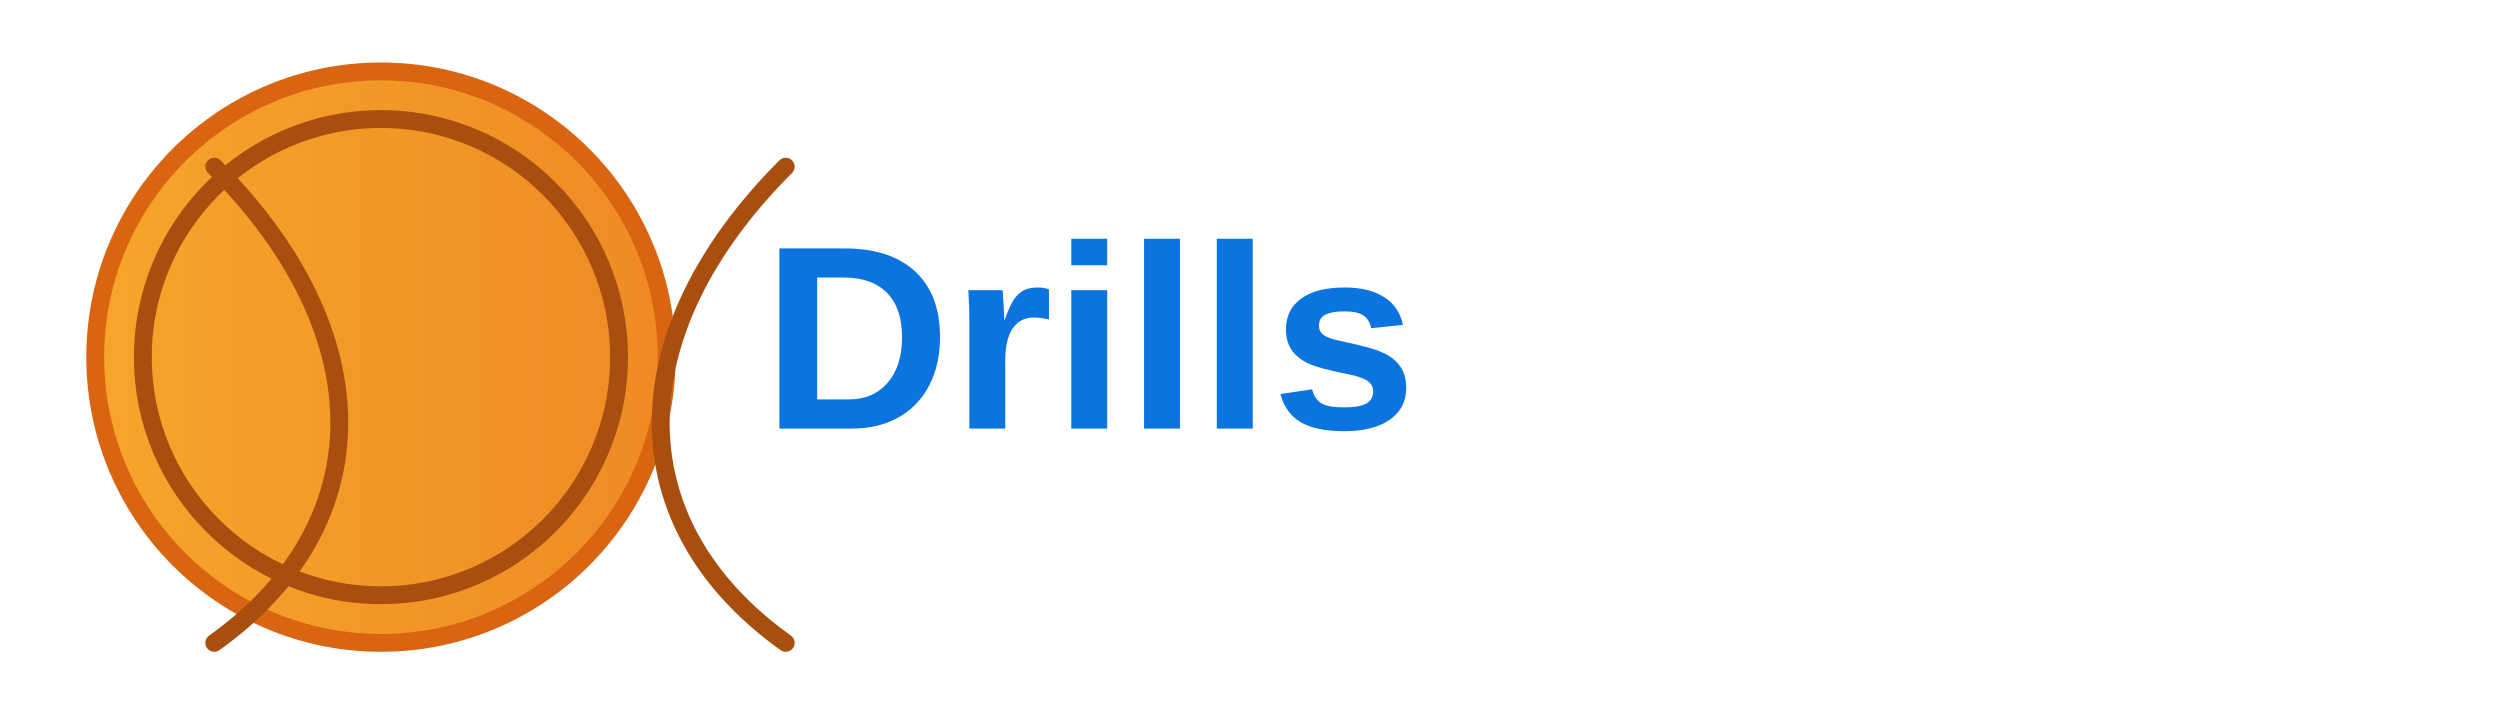
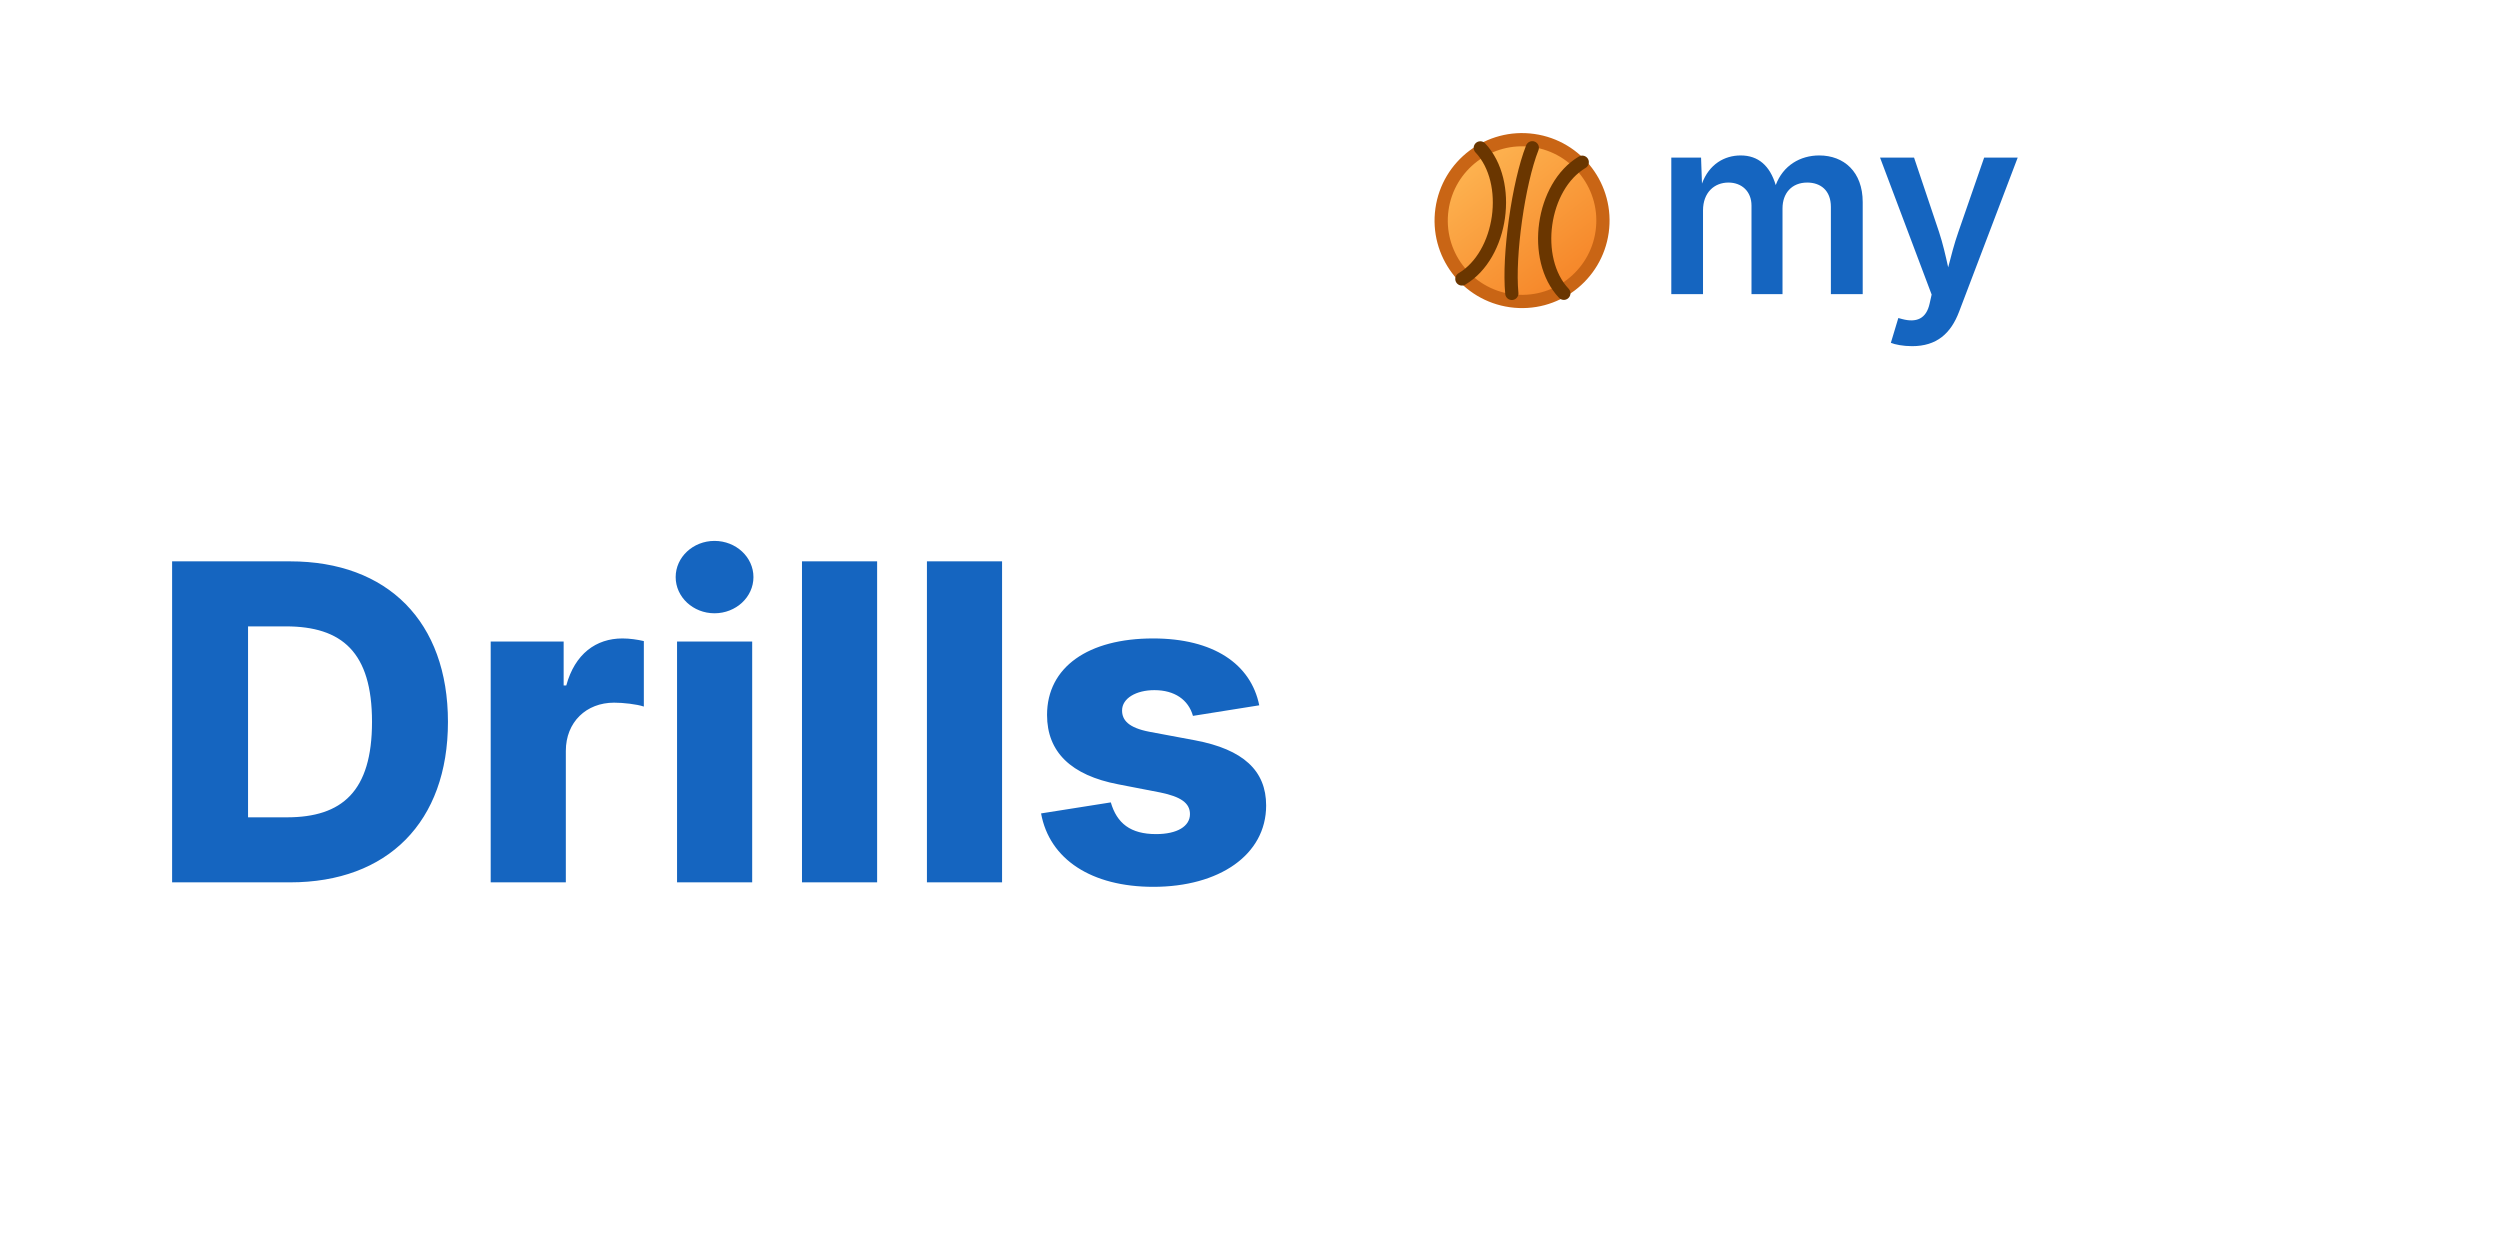
- <svg xmlns="http://www.w3.org/2000/svg" viewBox="0 0 420 120" width="420" height="120">
+ <svg xmlns="http://www.w3.org/2000/svg" viewBox="0 0 340 170" role="img" aria-labelledby="title desc">
  <defs>
-     <linearGradient id="g" x1="0" x2="1">
-       <stop offset="0" stop-color="#f6a52b" />
-       <stop offset="1" stop-color="#f08a24" />
+     <linearGradient id="ball" x1="0%" y1="0%" x2="100%" y2="100%">
+       <stop offset="0%" stop-color="#FFBD59" />
+       <stop offset="100%" stop-color="#F47C20" />
    </linearGradient>
  </defs>
-   <rect width="100%" height="100%" fill="none" />
-   <g transform="translate(16,12)">
-     <circle cx="48" cy="48" r="48" fill="url(#g)" stroke="#d96412" stroke-width="3" />
-     <path d="M20 16 C48 44, 48 76, 20 96" stroke="#a84f10" stroke-width="3" fill="none" stroke-linecap="round" />
-     <path d="M116 16 C88 44, 88 76, 116 96" stroke="#a84f10" stroke-width="3" fill="none" stroke-linecap="round" />
-     <path d="M8 48 A40 40 0 0 0 88 48" stroke="#a84f10" stroke-width="3" fill="none" stroke-linecap="round" />
-     <path d="M8 48 A40 40 0 0 1 88 48" stroke="#a84f10" stroke-width="3" fill="none" stroke-linecap="round" />
+   <g transform="translate(195,18)">
+     <g transform="rotate(8 12 12)">
+       <circle cx="12" cy="12" r="11" fill="url(#ball)" stroke="#C96515" stroke-width="1.8" />
+       <path d="M12 2                C10.8 7 10.8 17 12 22" stroke="#6A3600" stroke-width="1.8" stroke-linecap="round" fill="none" />
+       <path d="M5 3                C10 7 10 17 5 21" stroke="#6A3600" stroke-width="1.8" stroke-linecap="round" fill="none" />
+       <path d="M19 3                C14 7 14 17 19 21" stroke="#6A3600" stroke-width="1.8" stroke-linecap="round" fill="none" />
+     </g>
+     <text x="30" y="22" font-family="Inter, Poppins, Montserrat, Arial, sans-serif" font-size="34" font-weight="600" fill="#1565C0">
+       my
+     </text>
  </g>
-   <g transform="translate(128,72)">
-     <text x="0" y="0" font-family="Segoe UI, Arial, sans-serif" font-weight="700" font-size="44" fill="#0b74de">Drills</text>
-   </g>
+   <text x="20" y="120" font-family="Inter, Poppins, Montserrat, Arial, sans-serif" font-size="60" font-weight="800" fill="#1565C0">
+     Drills
+   </text>
</svg>
